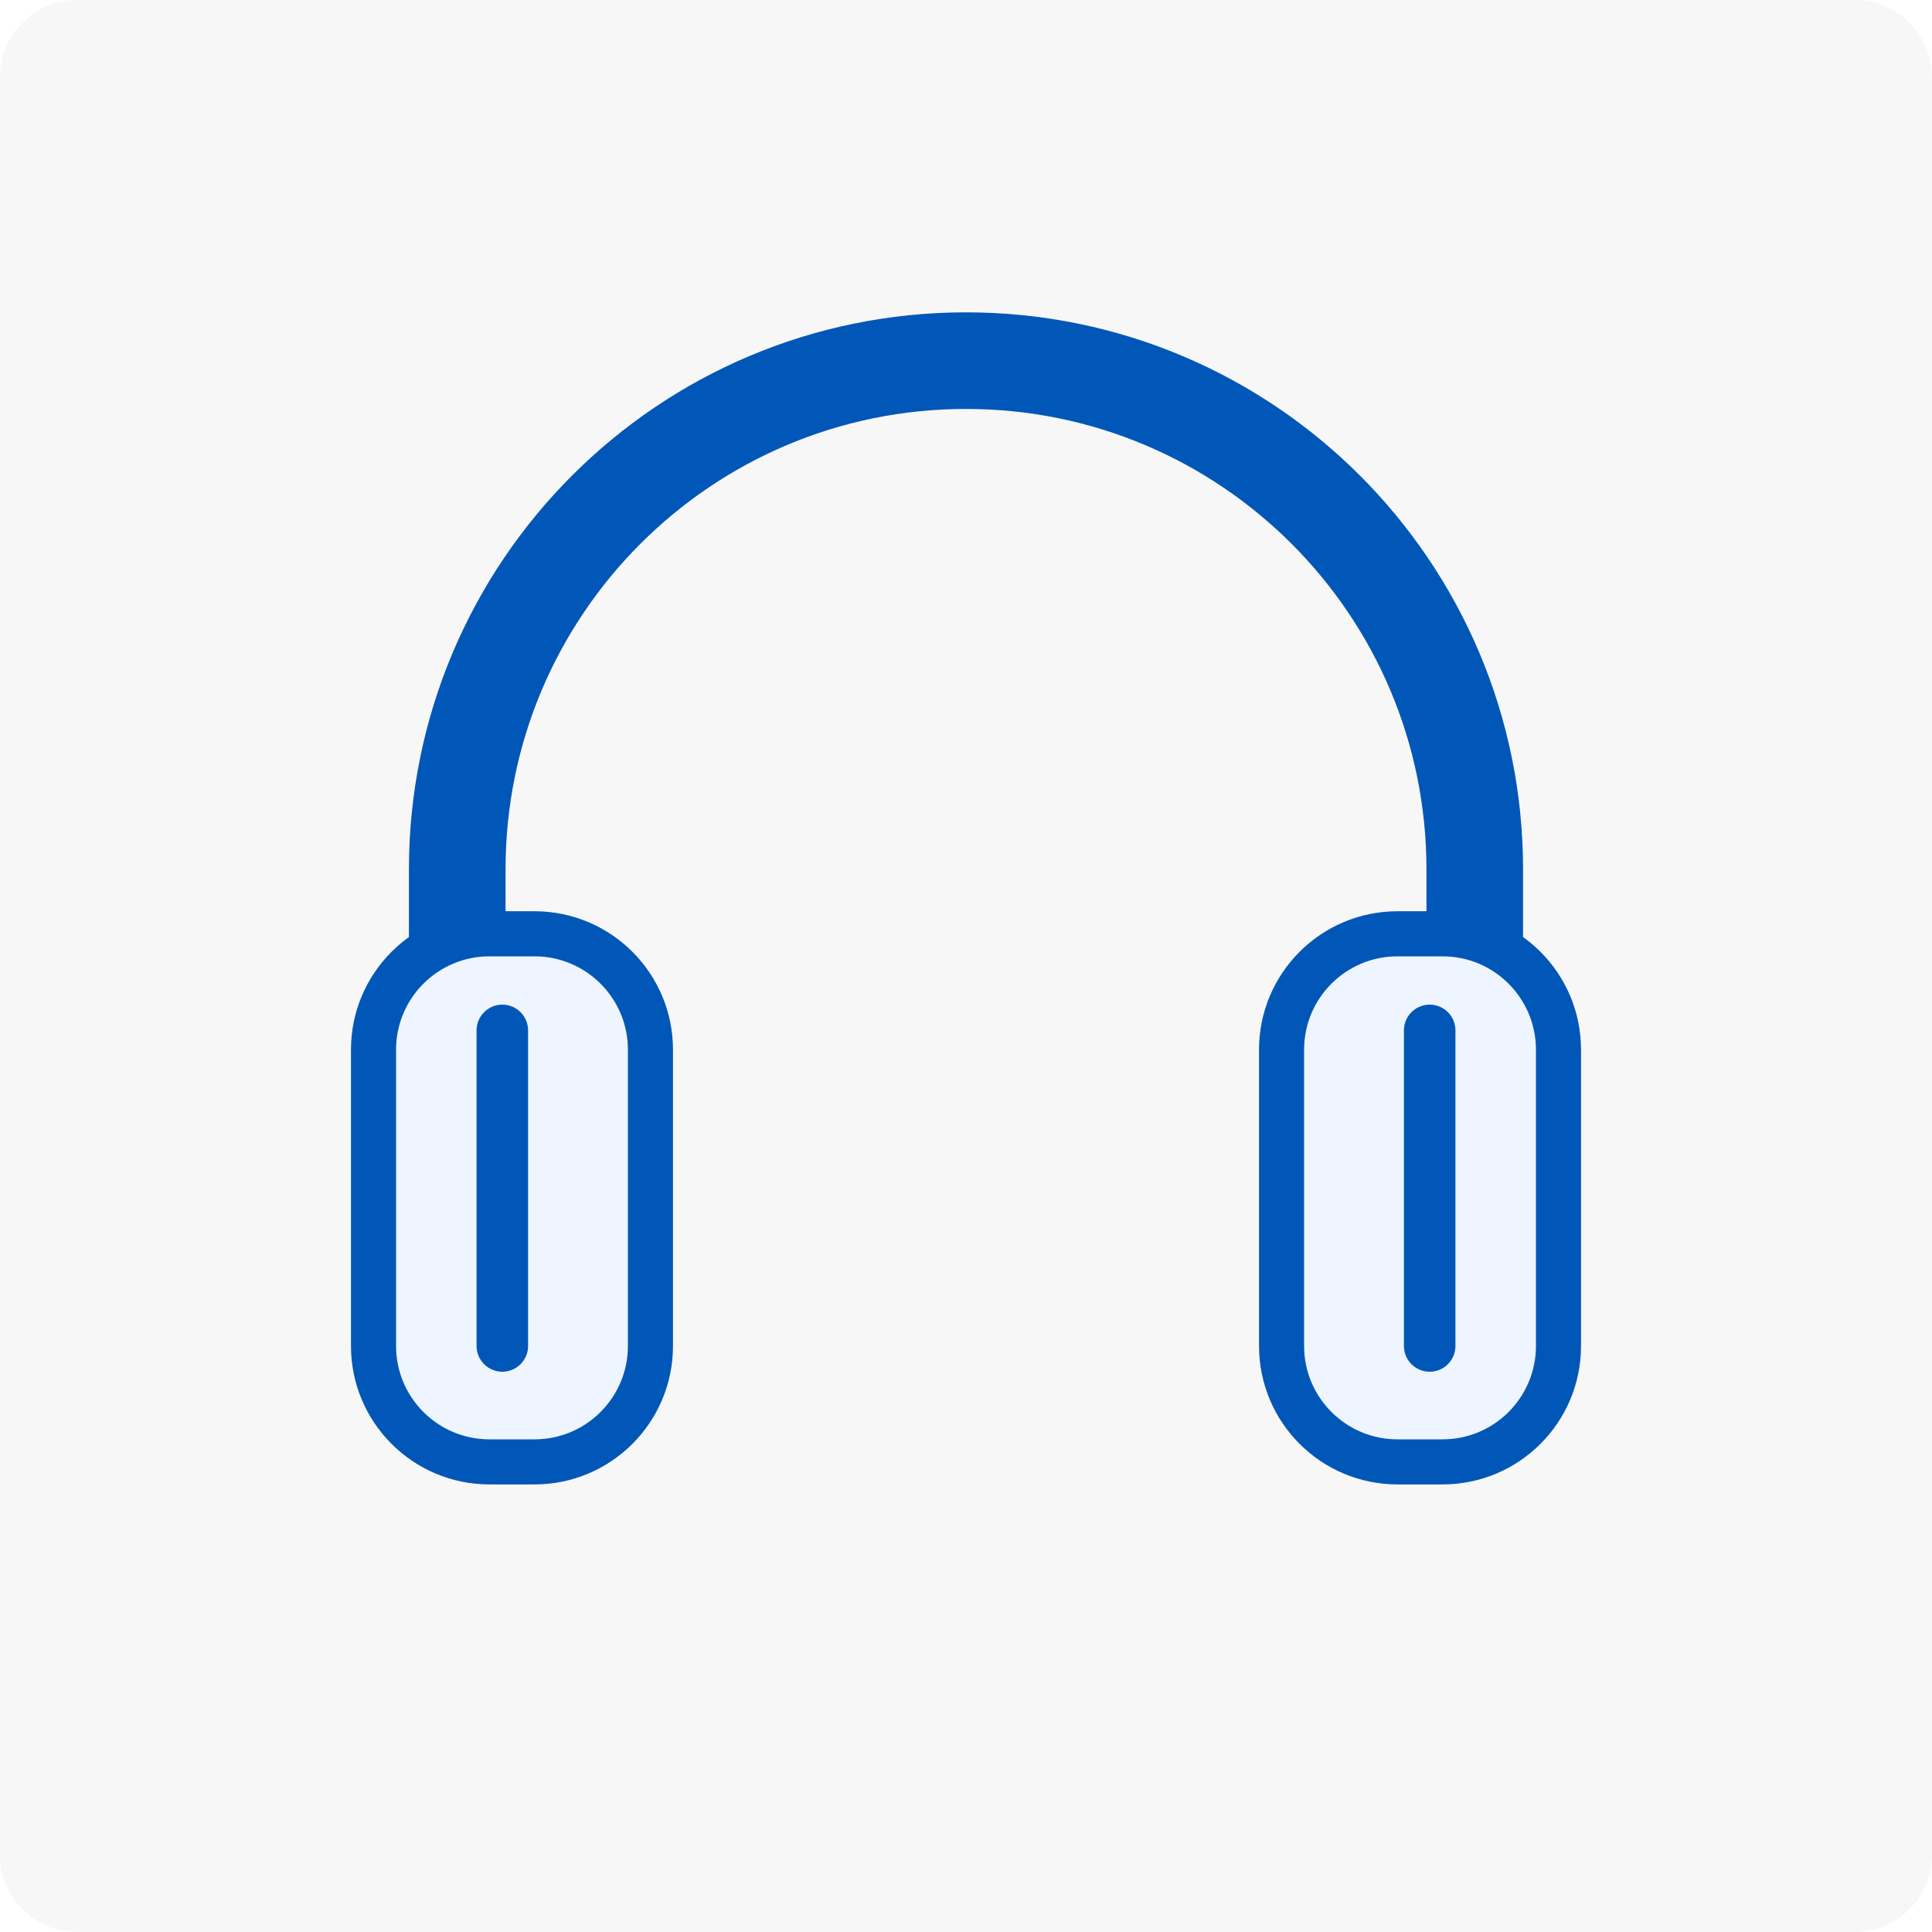
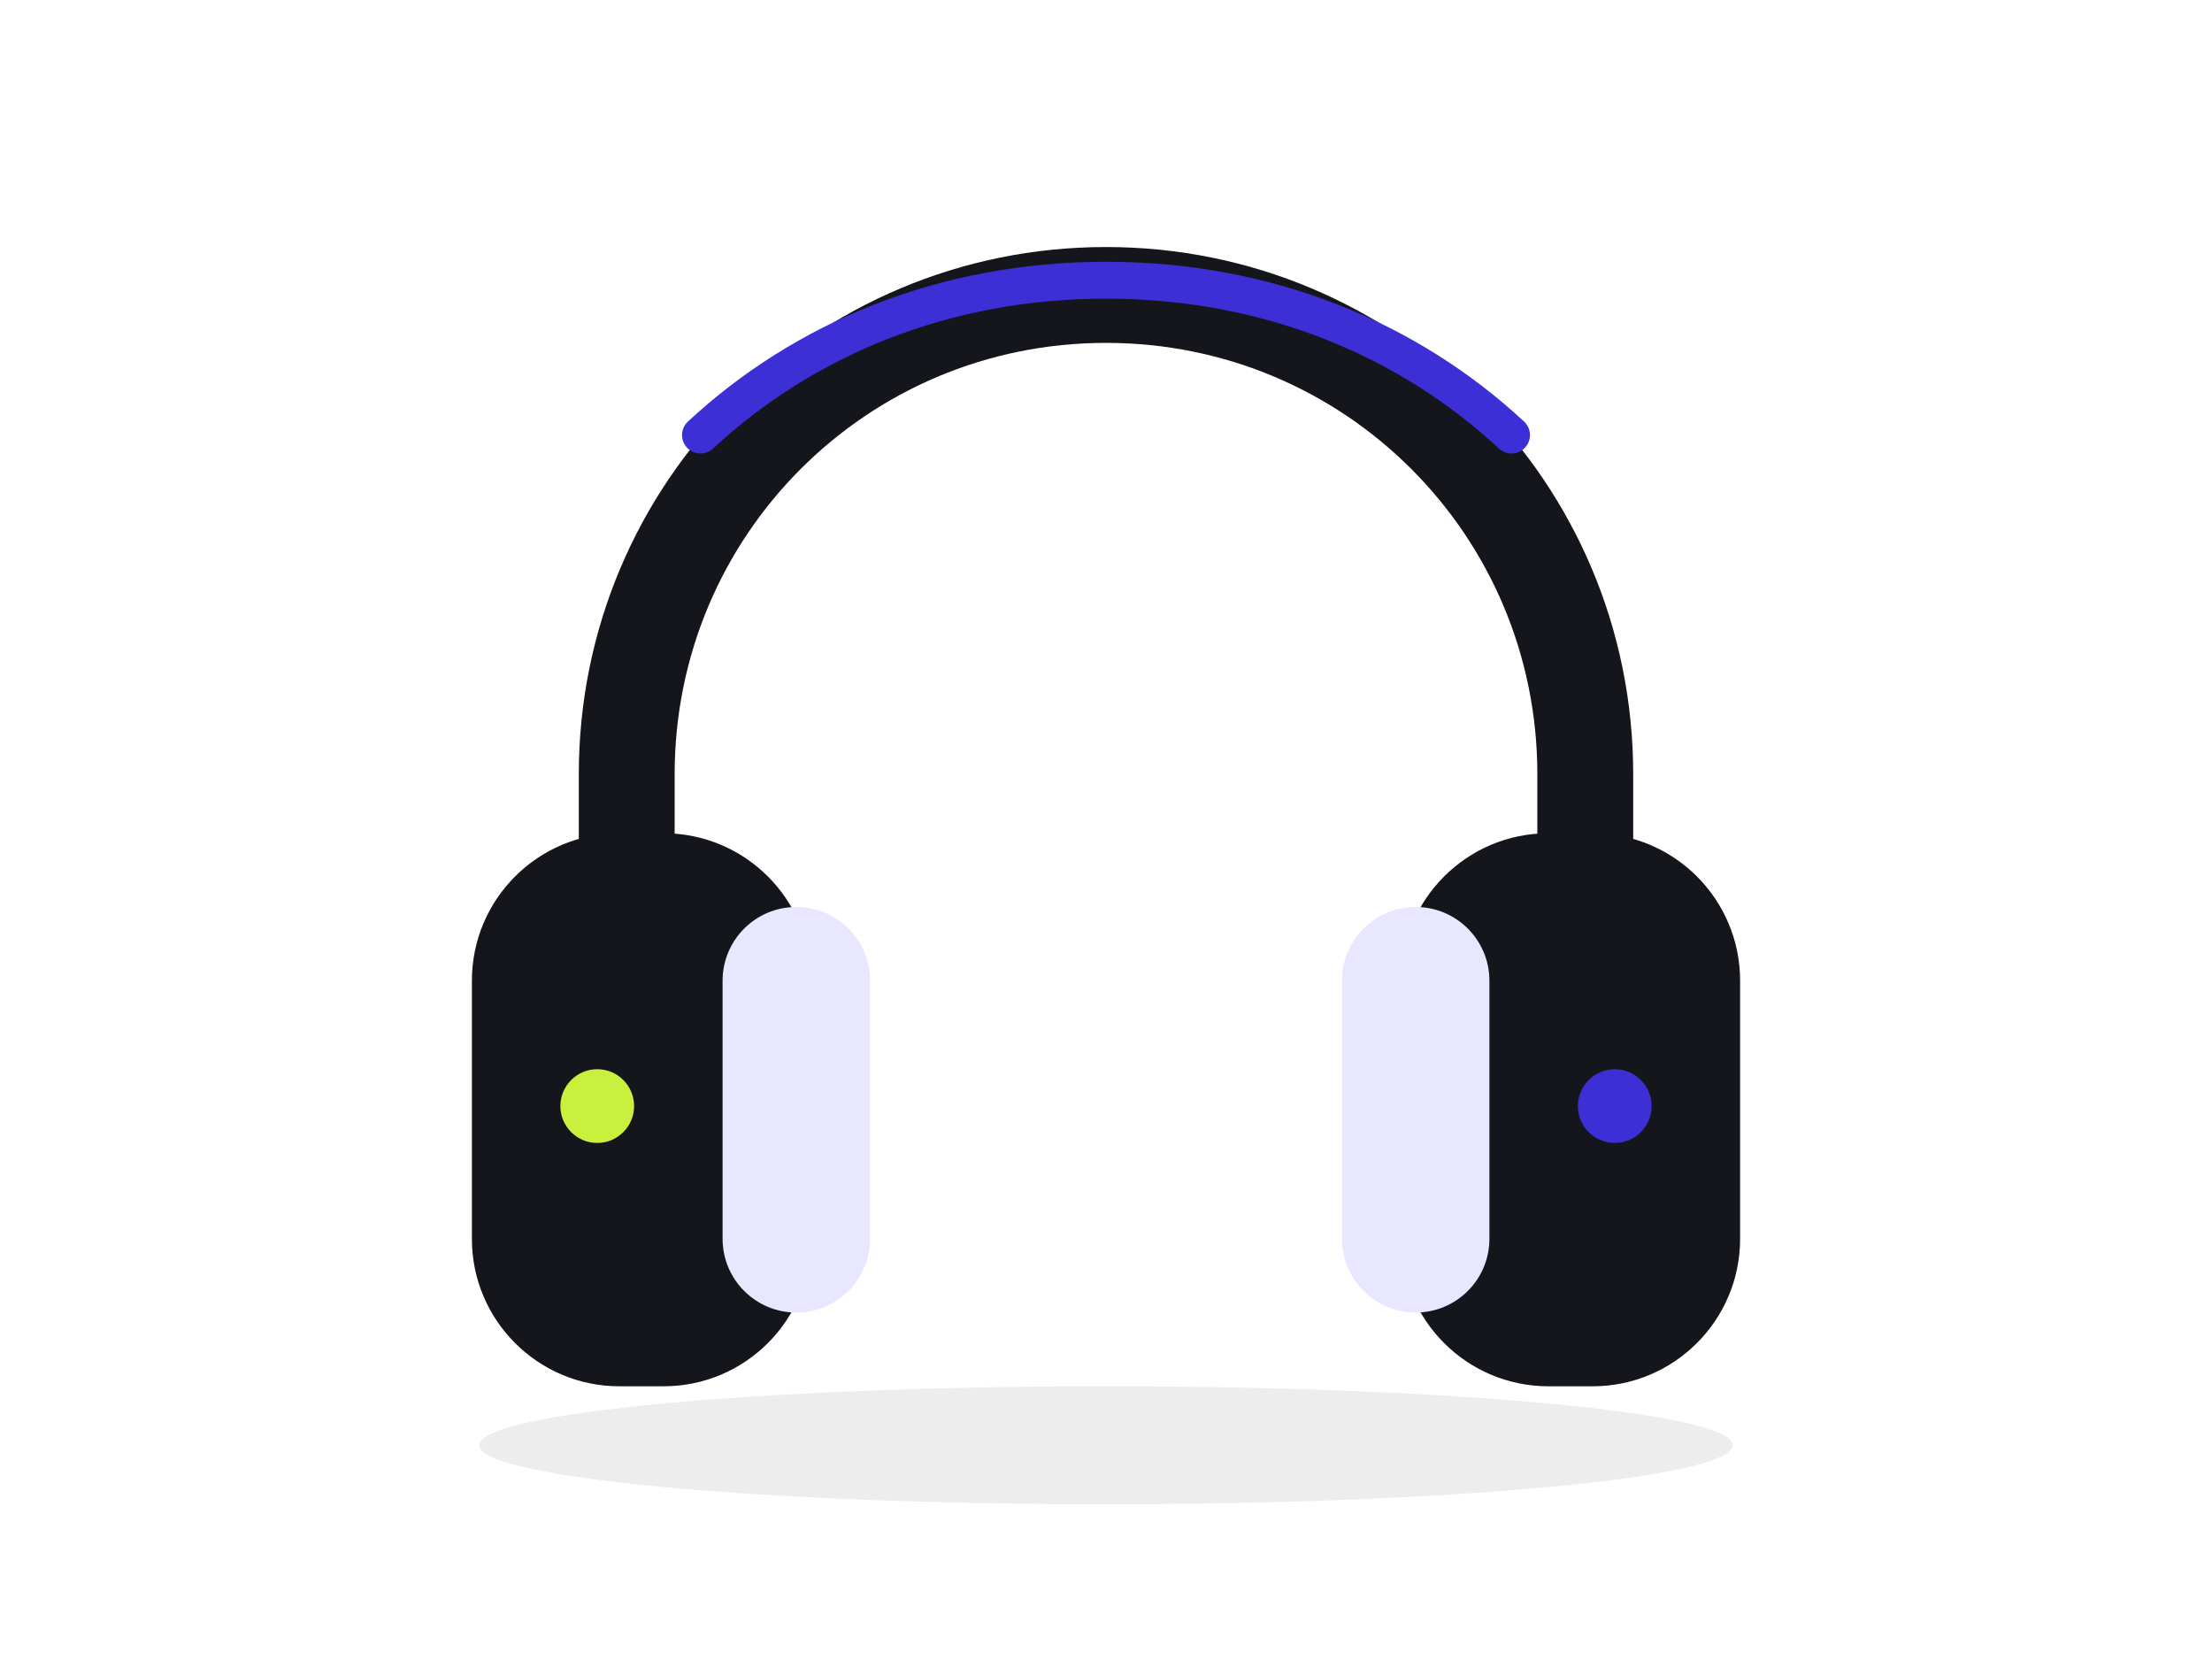
- <svg xmlns="http://www.w3.org/2000/svg" width="300" height="300" viewBox="0 0 300 300" role="img" aria-labelledby="title">
-   <rect width="300" height="300" rx="12" fill="#f7f7f7" />
-   <g fill="none" stroke="#0057b8" stroke-width="7" stroke-linecap="round" stroke-linejoin="round">
-     <path d="M71 164v-29a79 79 0 0 1 158 0v29" stroke-width="15" />
-     <rect x="58" y="145" width="43" height="82" rx="18" fill="#eef5ff" />
-     <rect x="199" y="145" width="43" height="82" rx="18" fill="#eef5ff" />
-     <path d="M78 160v49m144-49v49" stroke-width="8" />
-   </g>
+ <svg xmlns="http://www.w3.org/2000/svg" width="600" height="450" viewBox="0 0 600 450" role="img" aria-label="Беспроводные наушники">
+   <ellipse cx="300" cy="392" rx="170" ry="16" fill="#15161b" opacity=".08" />
+   <path d="M170 250v-40c0-72 58-130 130-130s130 58 130 130v40" fill="none" stroke="#15161b" stroke-width="26" stroke-linecap="round" />
+   <path d="M190 118c28-26 66-42 110-42s82 16 110 42" fill="none" stroke="#3d2fd6" stroke-width="10" stroke-linecap="round" />
+   <rect x="128" y="226" width="92" height="150" rx="40" fill="#15161b" />
+   <rect x="380" y="226" width="92" height="150" rx="40" fill="#15161b" />
+   <rect x="196" y="246" width="40" height="110" rx="20" fill="#e9e6ff" />
+   <rect x="364" y="246" width="40" height="110" rx="20" fill="#e9e6ff" />
+   <circle cx="162" cy="300" r="10" fill="#c8f03c" />
+   <circle cx="438" cy="300" r="10" fill="#3d2fd6" />
</svg>
